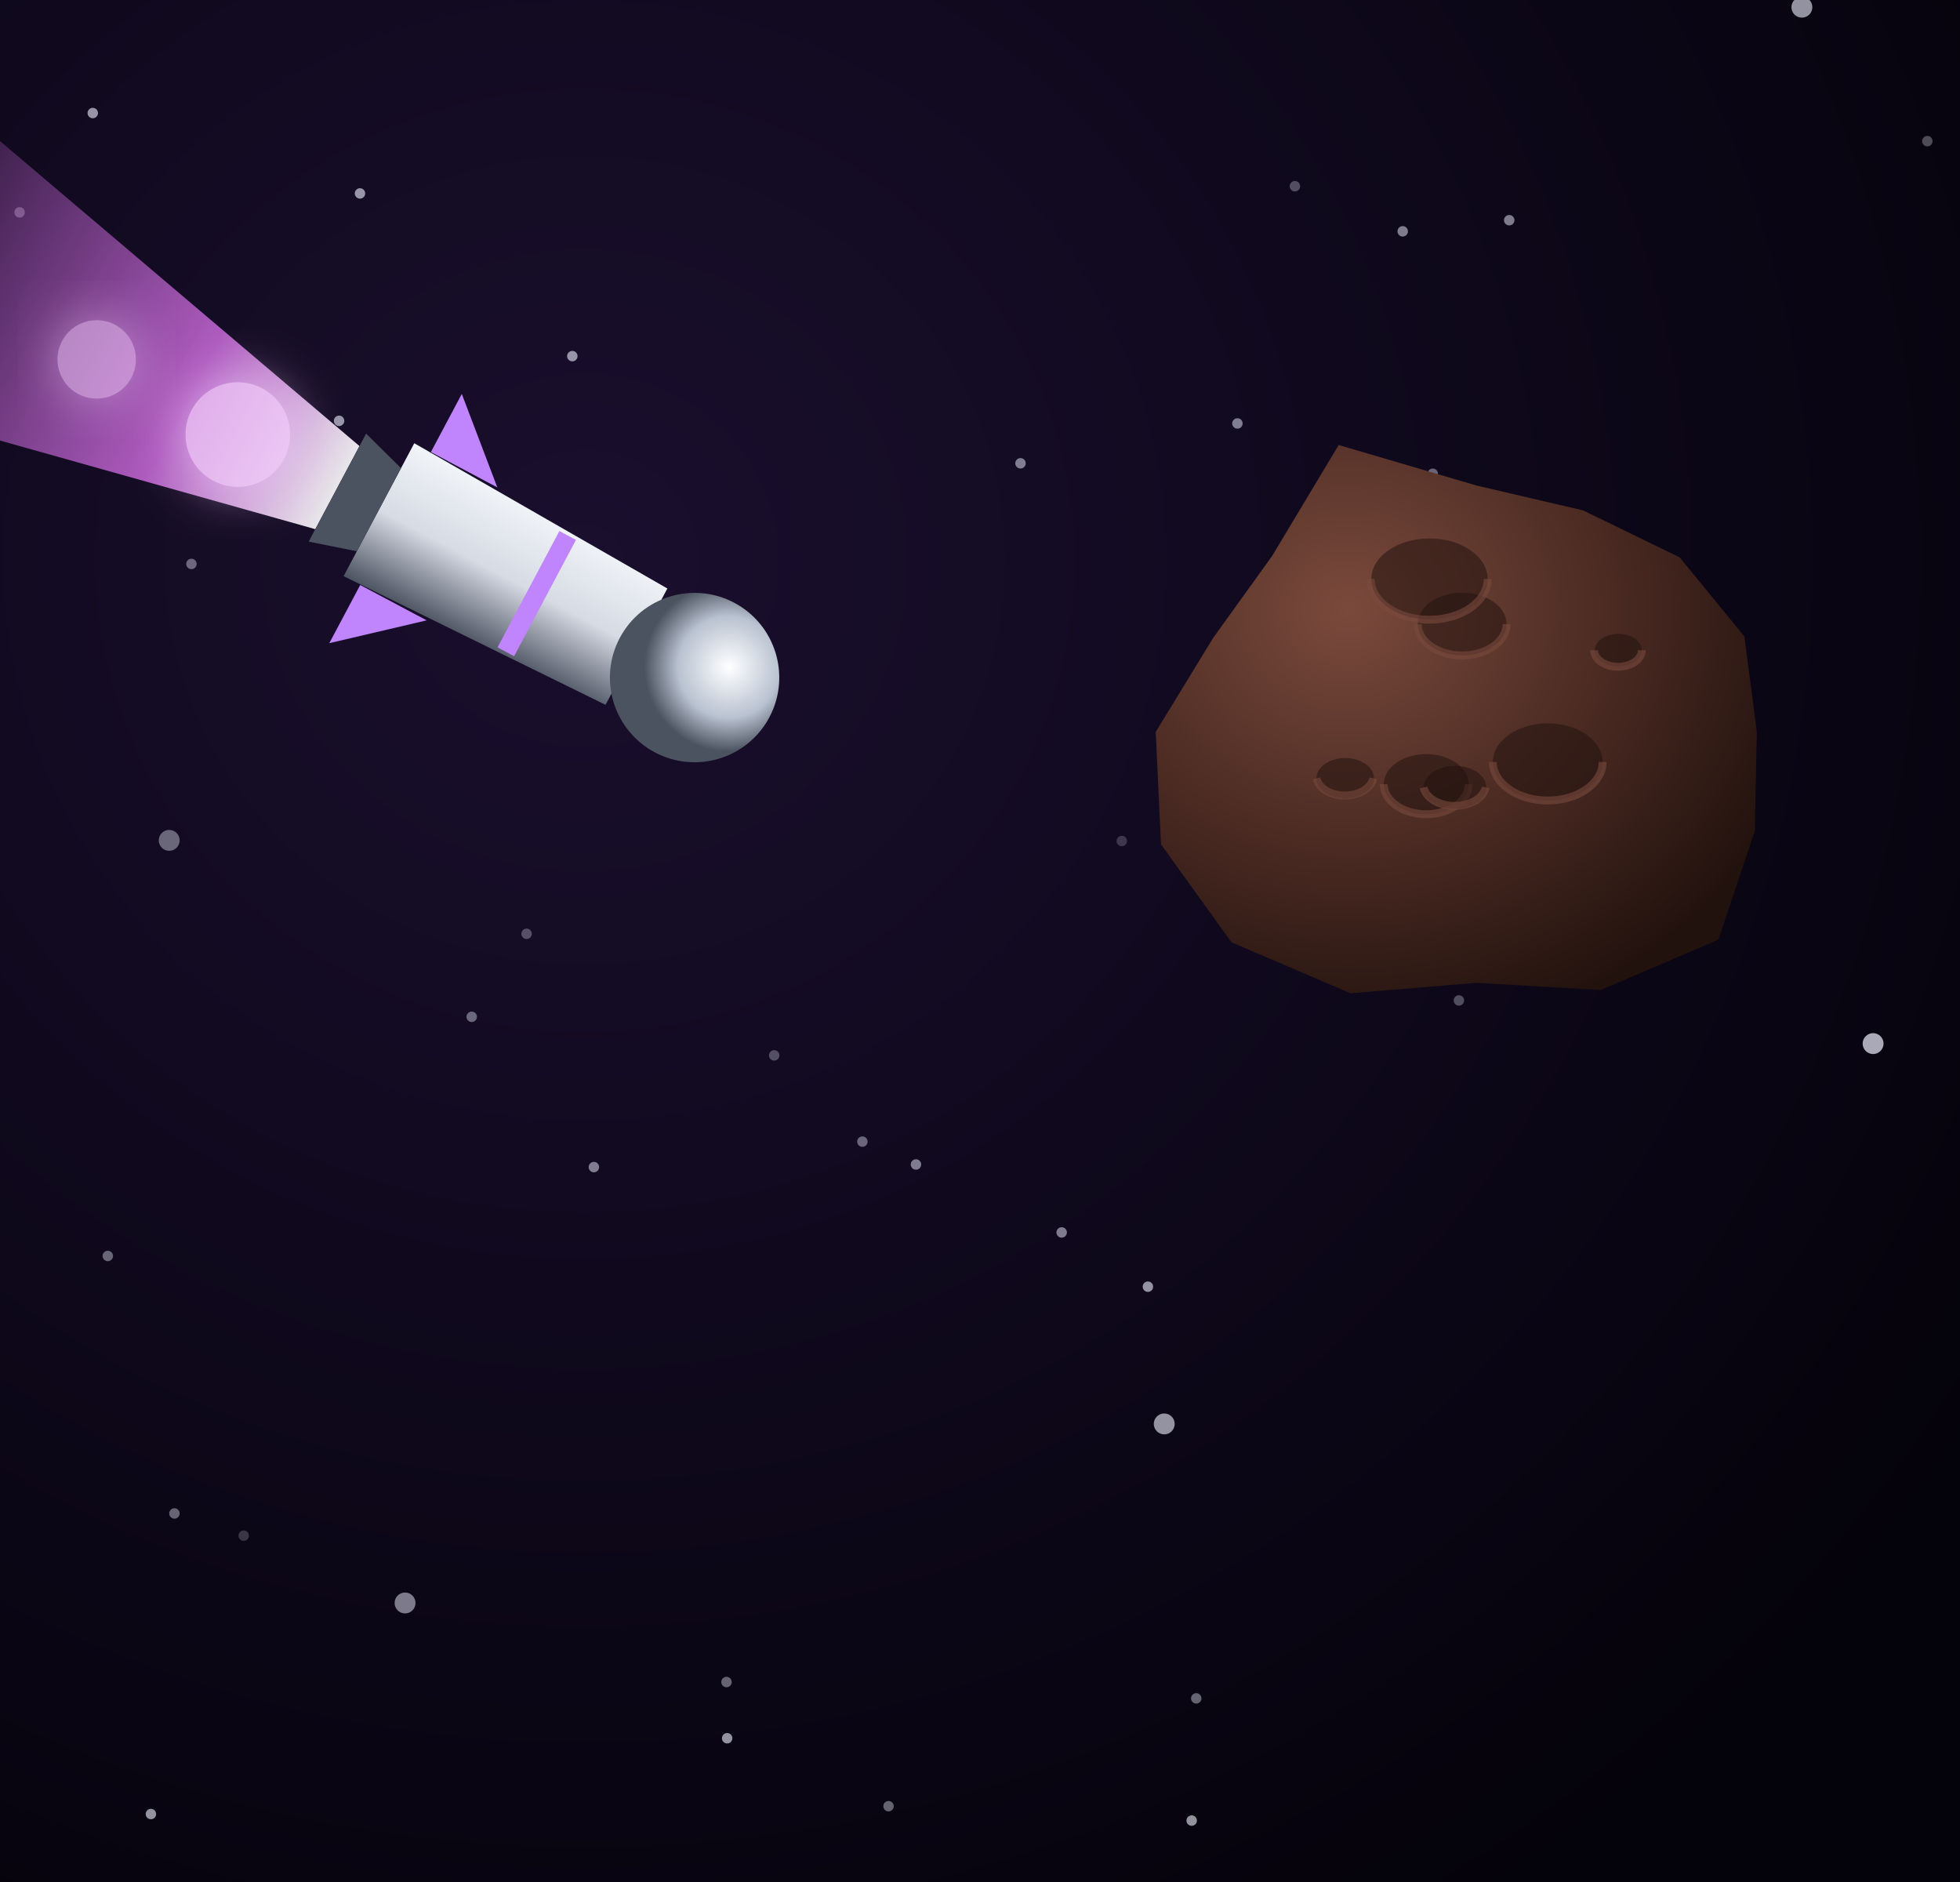
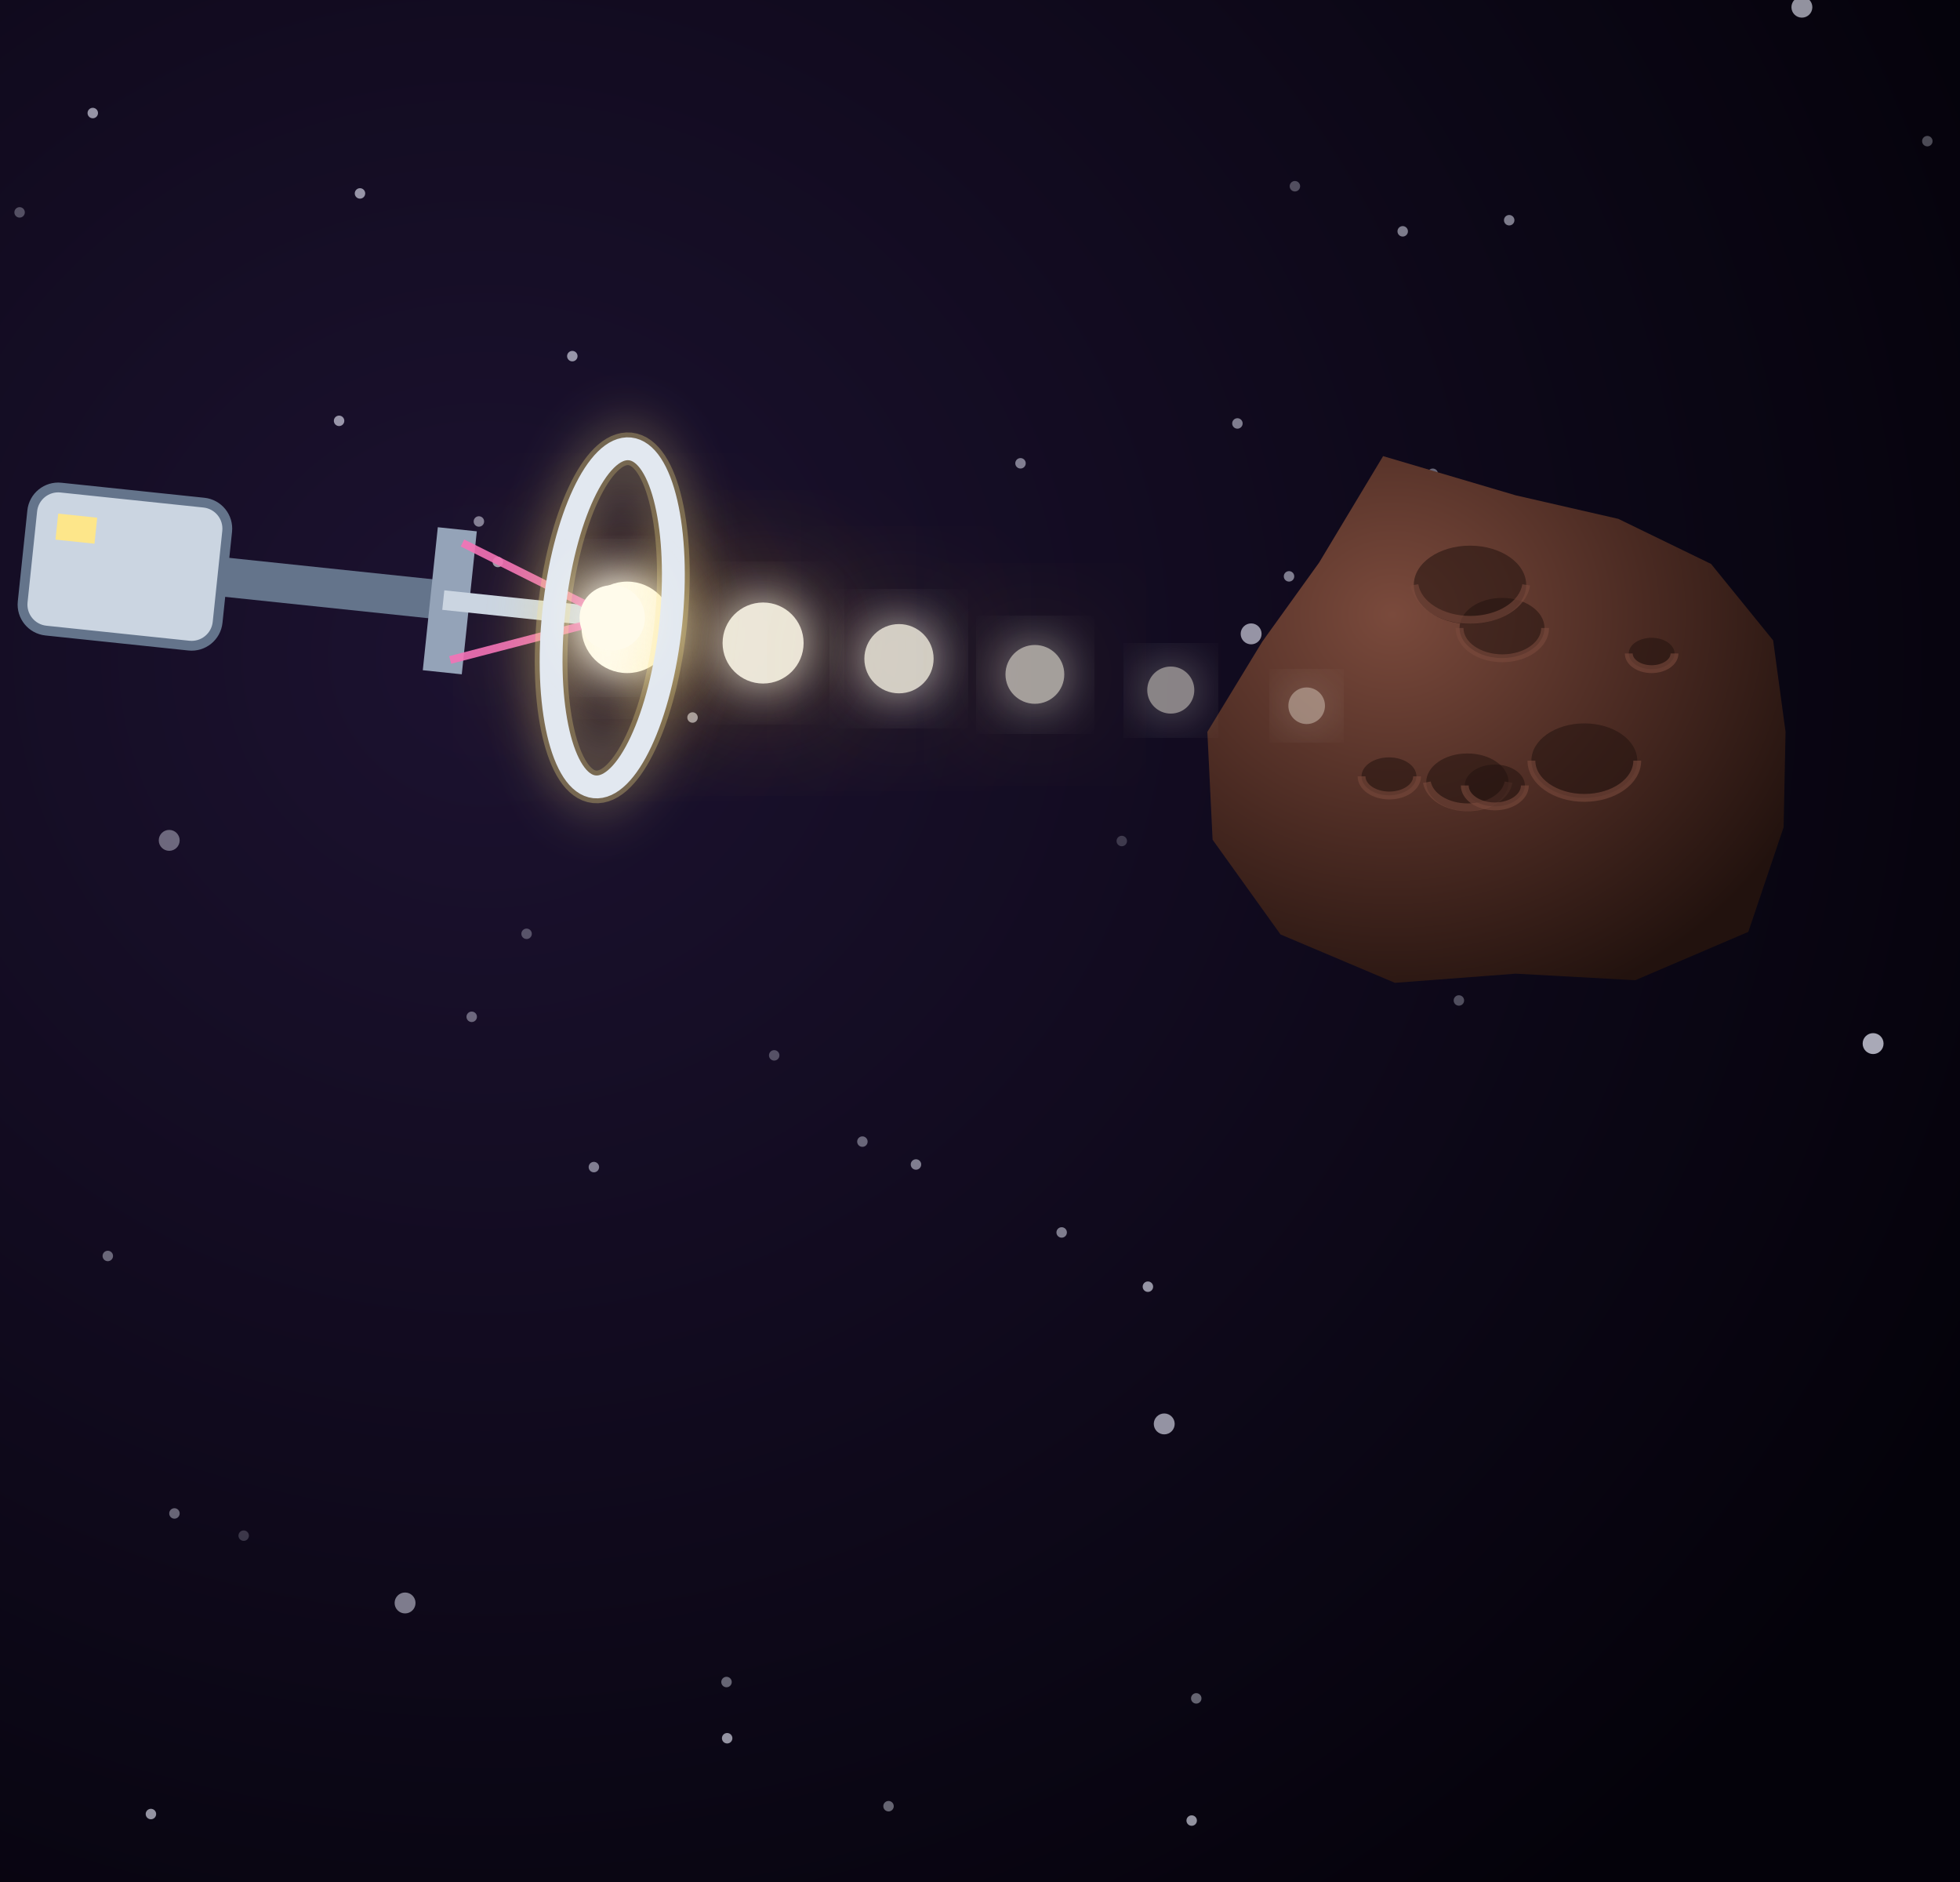
<svg xmlns="http://www.w3.org/2000/svg" viewBox="0 0 300 288" width="300" height="288">
  <defs>
    <filter id="glow" x="-50%" y="-50%" width="200%" height="200%">
      <feGaussianBlur stdDeviation="4" result="b" />
      <feMerge>
        <feMergeNode in="b" />
        <feMergeNode in="SourceGraphic" />
      </feMerge>
    </filter>
    <filter id="soft" x="-50%" y="-50%" width="200%" height="200%">
      <feGaussianBlur stdDeviation="9" />
    </filter>
-     <radialGradient id="bg" cx="30%" cy="30%" r="85%">
-       <stop offset="0%" stop-color="#1a0f2e" />
+     <radialGradient id="bg" cx="25%" cy="35%" r="85%">
+       <stop offset="0%" stop-color="#1c1230" />
      <stop offset="100%" stop-color="#04020a" />
    </radialGradient>
-     <linearGradient id="mplume" x1="0" y1="0" x2="0" y2="1">
-       <stop offset="0" stop-color="#ffffff" stop-opacity="1" />
-       <stop offset="0.3" stop-color="#e879f9" stop-opacity="0.8" />
-       <stop offset="1" stop-color="#e879f9" stop-opacity="0" />
-     </linearGradient>
    <linearGradient id="shHull" x1="0" y1="0" x2="1" y2="0">
      <stop offset="0" stop-color="#e3e7ee" stop-opacity="1" />
      <stop offset="0.45" stop-color="#9aa3b2" stop-opacity="1" />
      <stop offset="1" stop-color="#3b424f" stop-opacity="1" />
    </linearGradient>
    <radialGradient id="shTank" cx="35%" cy="35%" r="70%">
      <stop offset="0" stop-color="#f4f6fa" stop-opacity="1" />
      <stop offset="0.55" stop-color="#a7b0be" stop-opacity="1" />
      <stop offset="1" stop-color="#4b5260" stop-opacity="1" />
    </radialGradient>
    <linearGradient id="shRad" x1="0" y1="0" x2="0" y2="1">
      <stop offset="0" stop-color="#3a4252" stop-opacity="1" />
      <stop offset="1" stop-color="#262c38" stop-opacity="1" />
    </linearGradient>
    <linearGradient id="shPv" x1="0" y1="0" x2="0" y2="1">
      <stop offset="0" stop-color="#1e3a8a" stop-opacity="1" />
      <stop offset="1" stop-color="#172554" stop-opacity="1" />
    </linearGradient>
  </defs>
  <rect width="300" height="288" fill="url(#bg)" />
  <circle cx="162.5" cy="188.6" r="0.8" fill="#eef0ff" opacity="0.5" />
  <circle cx="16.5" cy="192.2" r="0.8" fill="#eef0ff" opacity="0.4" />
  <circle cx="136" cy="276.4" r="0.8" fill="#eef0ff" opacity="0.4" />
  <circle cx="295" cy="21.6" r="0.8" fill="#eef0ff" opacity="0.3" />
  <circle cx="23.1" cy="277.6" r="0.8" fill="#eef0ff" opacity="0.6" />
  <circle cx="72.2" cy="155.6" r="0.8" fill="#eef0ff" opacity="0.4" />
  <circle cx="183.1" cy="259.9" r="0.8" fill="#eef0ff" opacity="0.4" />
  <circle cx="51.9" cy="64.4" r="0.8" fill="#eef0ff" opacity="0.6" />
  <circle cx="197.3" cy="88.2" r="0.8" fill="#eef0ff" opacity="0.5" />
  <circle cx="26.7" cy="231.6" r="0.8" fill="#eef0ff" opacity="0.4" />
  <circle cx="3" cy="32.5" r="0.8" fill="#eef0ff" opacity="0.3" />
  <circle cx="111.3" cy="266" r="0.8" fill="#eef0ff" opacity="0.6" />
  <circle cx="25.9" cy="128.6" r="1.6" fill="#eef0ff" opacity="0.4" />
  <circle cx="76.2" cy="86" r="0.8" fill="#eef0ff" opacity="0.6" />
  <circle cx="14.2" cy="17.3" r="0.8" fill="#eef0ff" opacity="0.6" />
  <circle cx="80.6" cy="142.9" r="0.8" fill="#eef0ff" opacity="0.3" />
  <circle cx="171.7" cy="128.7" r="0.8" fill="#eef0ff" opacity="0.2" />
  <circle cx="106" cy="109.8" r="0.8" fill="#eef0ff" opacity="0.6" />
  <circle cx="90.9" cy="178.6" r="0.8" fill="#eef0ff" opacity="0.5" />
  <circle cx="189.4" cy="64.8" r="0.8" fill="#eef0ff" opacity="0.5" />
  <circle cx="286.7" cy="159.7" r="1.6" fill="#eef0ff" opacity="0.7" />
  <circle cx="256.8" cy="139.6" r="0.8" fill="#eef0ff" opacity="0.3" />
  <circle cx="29.3" cy="86.3" r="0.8" fill="#eef0ff" opacity="0.4" />
  <circle cx="156.2" cy="70.9" r="0.8" fill="#eef0ff" opacity="0.5" />
  <circle cx="178.2" cy="217.9" r="1.6" fill="#eef0ff" opacity="0.6" />
  <circle cx="191.5" cy="97" r="1.6" fill="#eef0ff" opacity="0.6" />
  <circle cx="214.7" cy="35.4" r="0.8" fill="#eef0ff" opacity="0.5" />
  <circle cx="55.1" cy="29.6" r="0.8" fill="#eef0ff" opacity="0.6" />
  <circle cx="275.8" cy="1.1" r="1.6" fill="#eef0ff" opacity="0.6" />
  <circle cx="62" cy="245.3" r="1.6" fill="#eef0ff" opacity="0.5" />
  <circle cx="87.6" cy="54.5" r="0.8" fill="#eef0ff" opacity="0.6" />
  <circle cx="182.4" cy="278.6" r="0.8" fill="#eef0ff" opacity="0.6" />
  <circle cx="198.2" cy="28.5" r="0.8" fill="#eef0ff" opacity="0.3" />
  <circle cx="175.7" cy="196.9" r="0.8" fill="#eef0ff" opacity="0.6" />
  <circle cx="111.2" cy="257.4" r="0.8" fill="#eef0ff" opacity="0.4" />
  <circle cx="223.3" cy="153.1" r="0.8" fill="#eef0ff" opacity="0.3" />
  <circle cx="219.3" cy="72.5" r="0.8" fill="#eef0ff" opacity="0.4" />
  <circle cx="262.3" cy="129.5" r="0.8" fill="#eef0ff" opacity="0.5" />
  <circle cx="37.3" cy="235" r="0.8" fill="#eef0ff" opacity="0.2" />
  <circle cx="118.5" cy="161.5" r="0.8" fill="#eef0ff" opacity="0.3" />
  <circle cx="235.5" cy="86.9" r="0.8" fill="#eef0ff" opacity="0.6" />
  <circle cx="140.2" cy="178.2" r="0.8" fill="#eef0ff" opacity="0.5" />
  <circle cx="73.3" cy="79.8" r="0.8" fill="#eef0ff" opacity="0.5" />
  <circle cx="231" cy="33.7" r="0.8" fill="#eef0ff" opacity="0.5" />
  <circle cx="132" cy="174.7" r="0.8" fill="#eef0ff" opacity="0.4" />
  <defs>
    <radialGradient id="rk" cx="32%" cy="30%" r="80%">
      <stop offset="0" stop-color="#7a4a3c" stop-opacity="1" />
      <stop offset="0.55" stop-color="#4a2a22" stop-opacity="1" />
      <stop offset="1" stop-color="#22120e" stop-opacity="1" />
    </radialGradient>
  </defs>
-   <polygon points="268.9,112 268.6,127.2 263,143.8 245,151.5 226,150.4 206.7,152 188.5,144.2 177.7,129.2 176.9,112 185.7,97.6 194.7,85.1 204.9,68.1 226,74.3 242.3,78.1 257.1,85.3 267,97.4" fill="url(#rk)" />
-   <ellipse cx="223.8" cy="95.5" rx="6.8" ry="4.8" fill="#22120e" opacity="0.55" />
-   <path d="M217,95.5 A6.8,4.8 0 0 0 230.6,95.5" stroke="#7a4a3c" stroke-width="1.2" fill="none" opacity="0.6" />
-   <ellipse cx="218.8" cy="88.6" rx="8.9" ry="6.2" fill="#22120e" opacity="0.55" />
-   <path d="M209.8,88.6 A8.9,6.2 0 0 0 227.7,88.6" stroke="#7a4a3c" stroke-width="1.2" fill="none" opacity="0.6" />
-   <ellipse cx="218.3" cy="120" rx="6.5" ry="4.6" fill="#22120e" opacity="0.55" />
-   <path d="M211.8,120 A6.5,4.6 0 0 0 224.8,120" stroke="#7a4a3c" stroke-width="1.2" fill="none" opacity="0.6" />
-   <ellipse cx="236.9" cy="116.6" rx="8.4" ry="5.9" fill="#22120e" opacity="0.55" />
-   <path d="M228.5,116.6 A8.4,5.9 0 0 0 245.3,116.6" stroke="#7a4a3c" stroke-width="1.2" fill="none" opacity="0.6" />
-   <ellipse cx="222.7" cy="120.5" rx="4.8" ry="3.3" fill="#22120e" opacity="0.55" />
-   <path d="M217.9,120.5 A4.8,3.3 0 0 0 227.4,120.5" stroke="#7a4a3c" stroke-width="1.2" fill="none" opacity="0.6" />
-   <ellipse cx="205.9" cy="119.1" rx="4.4" ry="3.1" fill="#22120e" opacity="0.55" />
-   <path d="M201.5,119.1 A4.4,3.1 0 0 0 210.2,119.1" stroke="#7a4a3c" stroke-width="1.2" fill="none" opacity="0.6" />
-   <ellipse cx="247.7" cy="99.5" rx="3.6" ry="2.5" fill="#22120e" opacity="0.55" />
-   <path d="M244,99.5 A3.6,2.5 0 0 0 251.3,99.5" stroke="#7a4a3c" stroke-width="1.2" fill="none" opacity="0.6" />
-   <g transform="translate(58 78) rotate(118) scale(0.72)">
-     <path d="M-10,10 L-34,120     Q0,150 34,120 L10,10 Z" fill="url(#mplume)" opacity="0.9" />
-     <defs>
-       <linearGradient id="crBody" x1="0" y1="0" x2="1" y2="0">
-         <stop offset="0" stop-color="#f1f4f8" stop-opacity="1" />
-         <stop offset="0.5" stop-color="#d6dbe4" stop-opacity="1" />
-         <stop offset="1" stop-color="#4b5260" stop-opacity="1" />
-       </linearGradient>
-       <radialGradient id="crSphere" cx="35%" cy="35%" r="50%">
-         <stop offset="0" stop-color="#ffffff" stop-opacity="1" />
-         <stop offset="0.6" stop-color="#b9c2d0" stop-opacity="1" />
-         <stop offset="1" stop-color="#4b5260" stop-opacity="1" />
-       </radialGradient>
-     </defs>
-     <path d="M-16,0 L16,0 L14,-62 L-14,-62 Z" fill="url(#crBody)" />
-     <path d="M-16,-20 L-30,-4 L-16,-4 Z M16,-20 L30,-4 L16,-4 Z" fill="#c084fc" />
-     <rect x="-14" y="-40" width="28" height="4" fill="#c084fc" />
-     <path d="M-10,0 L10,0 L13,10 L-13,10 Z" fill="#4b5260" />
-     <circle cx="0" cy="-76" r="18" fill="url(#crSphere)" />
+   <polygon points="273.3,112 273,126.6 267.6,142.6 250.3,150 232,149 213.5,150.4 196,143 185.6,128.5 184.8,112 193.2,98.2 201.9,86.1 211.7,69.8 232,75.8 247.7,79.4 261.9,86.3 271.4,98" fill="url(#rk)" />
+   <ellipse cx="229.9" cy="96.1" rx="6.5" ry="4.6" fill="#22120e" opacity="0.55" />
+   <path d="M223.4,96.1 A6.5,4.6 0 0 0 236.5,96.1" stroke="#7a4a3c" stroke-width="1.2" fill="none" opacity="0.6" />
+   <ellipse cx="225" cy="89.5" rx="8.6" ry="6" fill="#22120e" opacity="0.55" />
+   <path d="M216.5,89.5 A8.6,6 0 0 0 233.6,89.5" stroke="#7a4a3c" stroke-width="1.2" fill="none" opacity="0.6" />
+   <ellipse cx="224.6" cy="119.7" rx="6.3" ry="4.4" fill="#22120e" opacity="0.55" />
+   <path d="M218.4,119.7 A6.3,4.4 0 0 0 230.9,119.7" stroke="#7a4a3c" stroke-width="1.2" fill="none" opacity="0.6" />
+   <ellipse cx="242.5" cy="116.4" rx="8.1" ry="5.7" fill="#22120e" opacity="0.55" />
+   <path d="M234.4,116.4 A8.1,5.7 0 0 0 250.6,116.4" stroke="#7a4a3c" stroke-width="1.2" fill="none" opacity="0.6" />
+   <ellipse cx="228.8" cy="120.2" rx="4.6" ry="3.2" fill="#22120e" opacity="0.55" />
+   <path d="M224.2,120.2 A4.6,3.2 0 0 0 233.4,120.2" stroke="#7a4a3c" stroke-width="1.2" fill="none" opacity="0.6" />
+   <ellipse cx="212.6" cy="118.8" rx="4.2" ry="2.9" fill="#22120e" opacity="0.55" />
+   <path d="M208.4,118.8 A4.2,2.9 0 0 0 216.9,118.8" stroke="#7a4a3c" stroke-width="1.2" fill="none" opacity="0.6" />
+   <ellipse cx="252.8" cy="100" rx="3.5" ry="2.4" fill="#22120e" opacity="0.55" />
+   <path d="M249.3,100 A3.5,2.4 0 0 0 256.3,100" stroke="#7a4a3c" stroke-width="1.2" fill="none" opacity="0.6" />
+   <circle cx="96" cy="96" r="13.3" fill="#fbbf24" opacity="0.3" filter="url(#soft)" />
+   <circle cx="96" cy="96" r="7" fill="#fffbeb" opacity="1" filter="url(#glow)" />
+   <circle cx="116.8" cy="98.4" r="11.7" fill="#fbbf24" opacity="0.2" filter="url(#soft)" />
+   <circle cx="116.8" cy="98.4" r="6.2" fill="#fffbeb" opacity="0.9" filter="url(#glow)" />
+   <circle cx="137.6" cy="100.8" r="10.1" fill="#fbbf24" opacity="0.1" filter="url(#soft)" />
+   <circle cx="137.6" cy="100.8" r="5.3" fill="#fffbeb" opacity="0.8" filter="url(#glow)" />
+   <circle cx="158.4" cy="103.2" r="8.5" fill="#fbbf24" opacity="0.1" filter="url(#soft)" />
+   <circle cx="158.4" cy="103.2" r="4.5" fill="#fffbeb" opacity="0.6" filter="url(#glow)" />
+   <circle cx="179.2" cy="105.6" r="6.9" fill="#fbbf24" opacity="0" filter="url(#soft)" />
+   <circle cx="179.2" cy="105.6" r="3.6" fill="#fffbeb" opacity="0.5" filter="url(#glow)" />
+   <circle cx="200" cy="108" r="5.3" fill="#fbbf24" opacity="0" filter="url(#soft)" />
+   <circle cx="200" cy="108" r="2.8" fill="#fffbeb" opacity="0.4" filter="url(#glow)" />
+   <g transform="rotate(6 60 90)">
+     <rect x="4" y="80" width="30" height="22" rx="4" fill="#cbd5e1" stroke="#64748b" stroke-width="1.5" />
+     <rect x="8" y="84" width="6" height="4" fill="#fde68a" />
+     <rect x="34" y="88" width="34" height="6" fill="#64748b" />
+     <path d="M66,80 L72,80 L72,102 L66,102 Z" fill="#94a3b8" />
+     <line x1="68" y1="91" x2="92" y2="91" stroke="#cbd5e1" stroke-width="3" />
+     <path d="M70,82 L94,91 M70,100 L94,91" stroke="#f472b6" stroke-width="1.2" opacity="0.9" />
+     <ellipse cx="94" cy="91" rx="9" ry="26" fill="none" stroke="#fde68a" stroke-width="5" opacity="0.4" filter="url(#glow)" />
+     <ellipse cx="94" cy="91" rx="9" ry="26" fill="none" stroke="#e2e8f0" stroke-width="3.5" />
+     <circle cx="94" cy="91" r="5" fill="#fffbeb" filter="url(#glow)" />
  </g>
-   <circle cx="36.4" cy="66.5" r="8" fill="#f5d0fe" opacity="0.7" filter="url(#glow)" />
-   <circle cx="14.8" cy="55" r="6" fill="#f5d0fe" opacity="0.5" filter="url(#glow)" />
-   <circle cx="-6.8" cy="43.5" r="4" fill="#f5d0fe" opacity="0.3" filter="url(#glow)" />
</svg>
